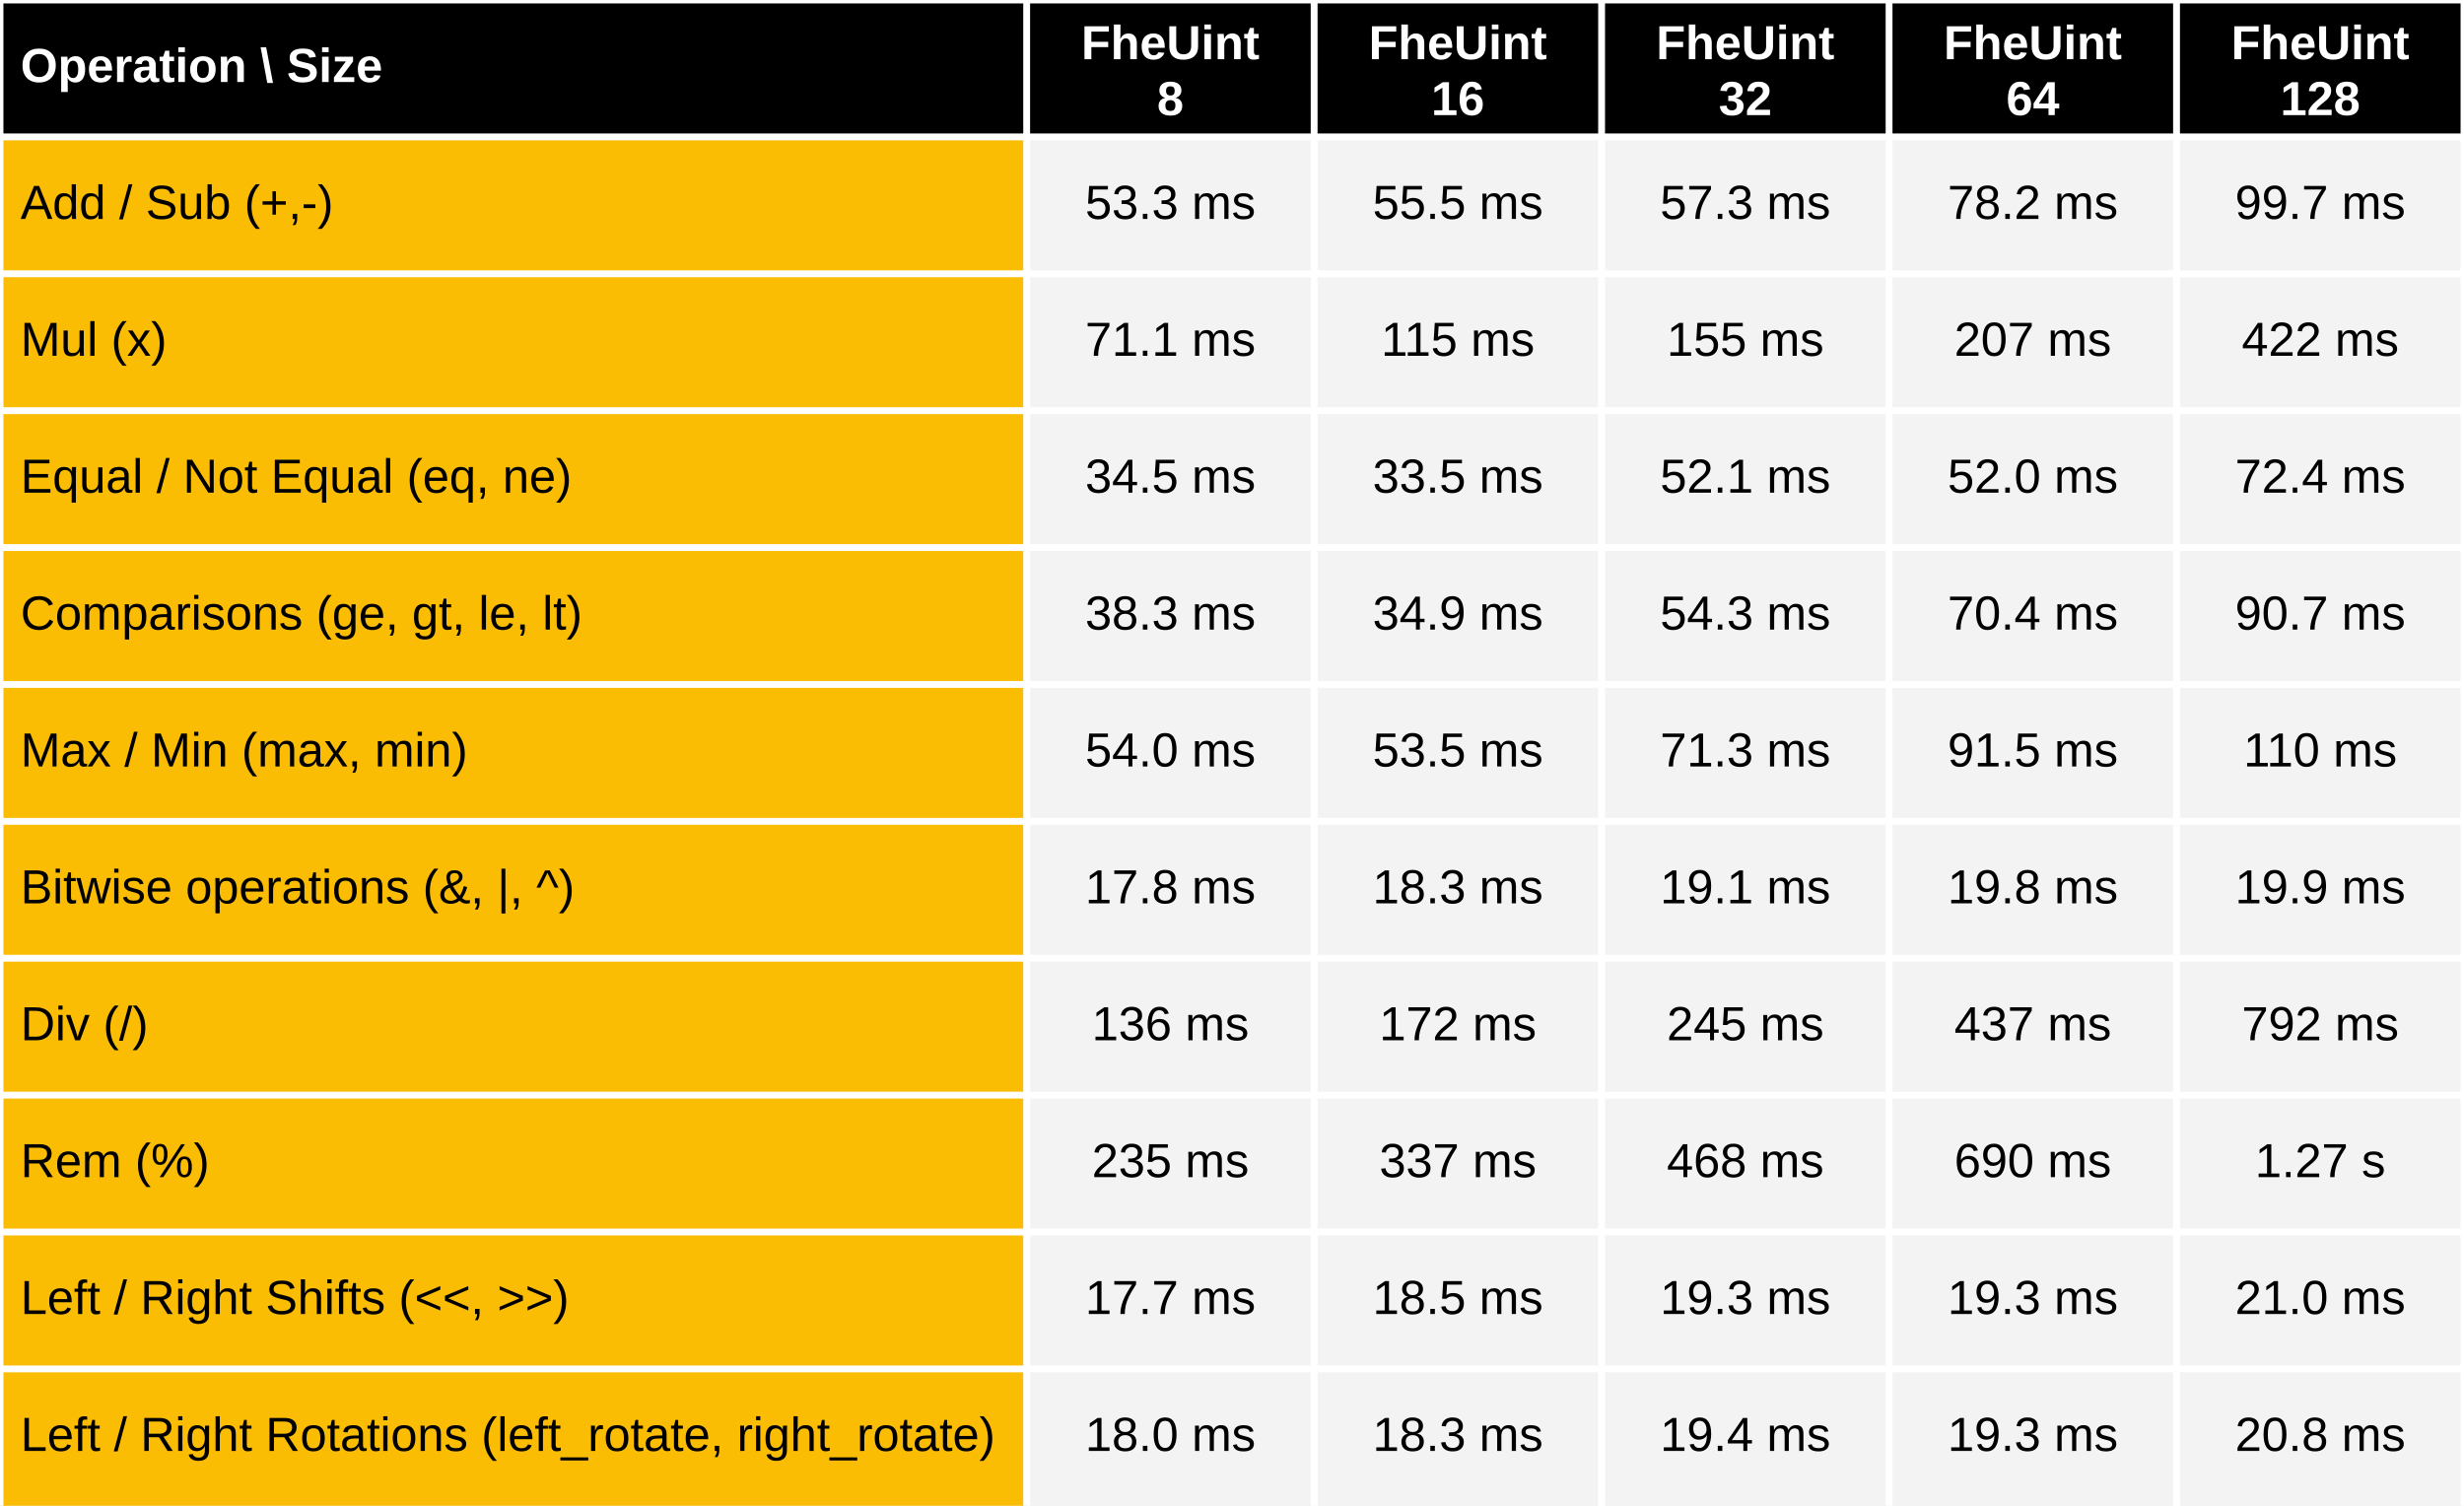
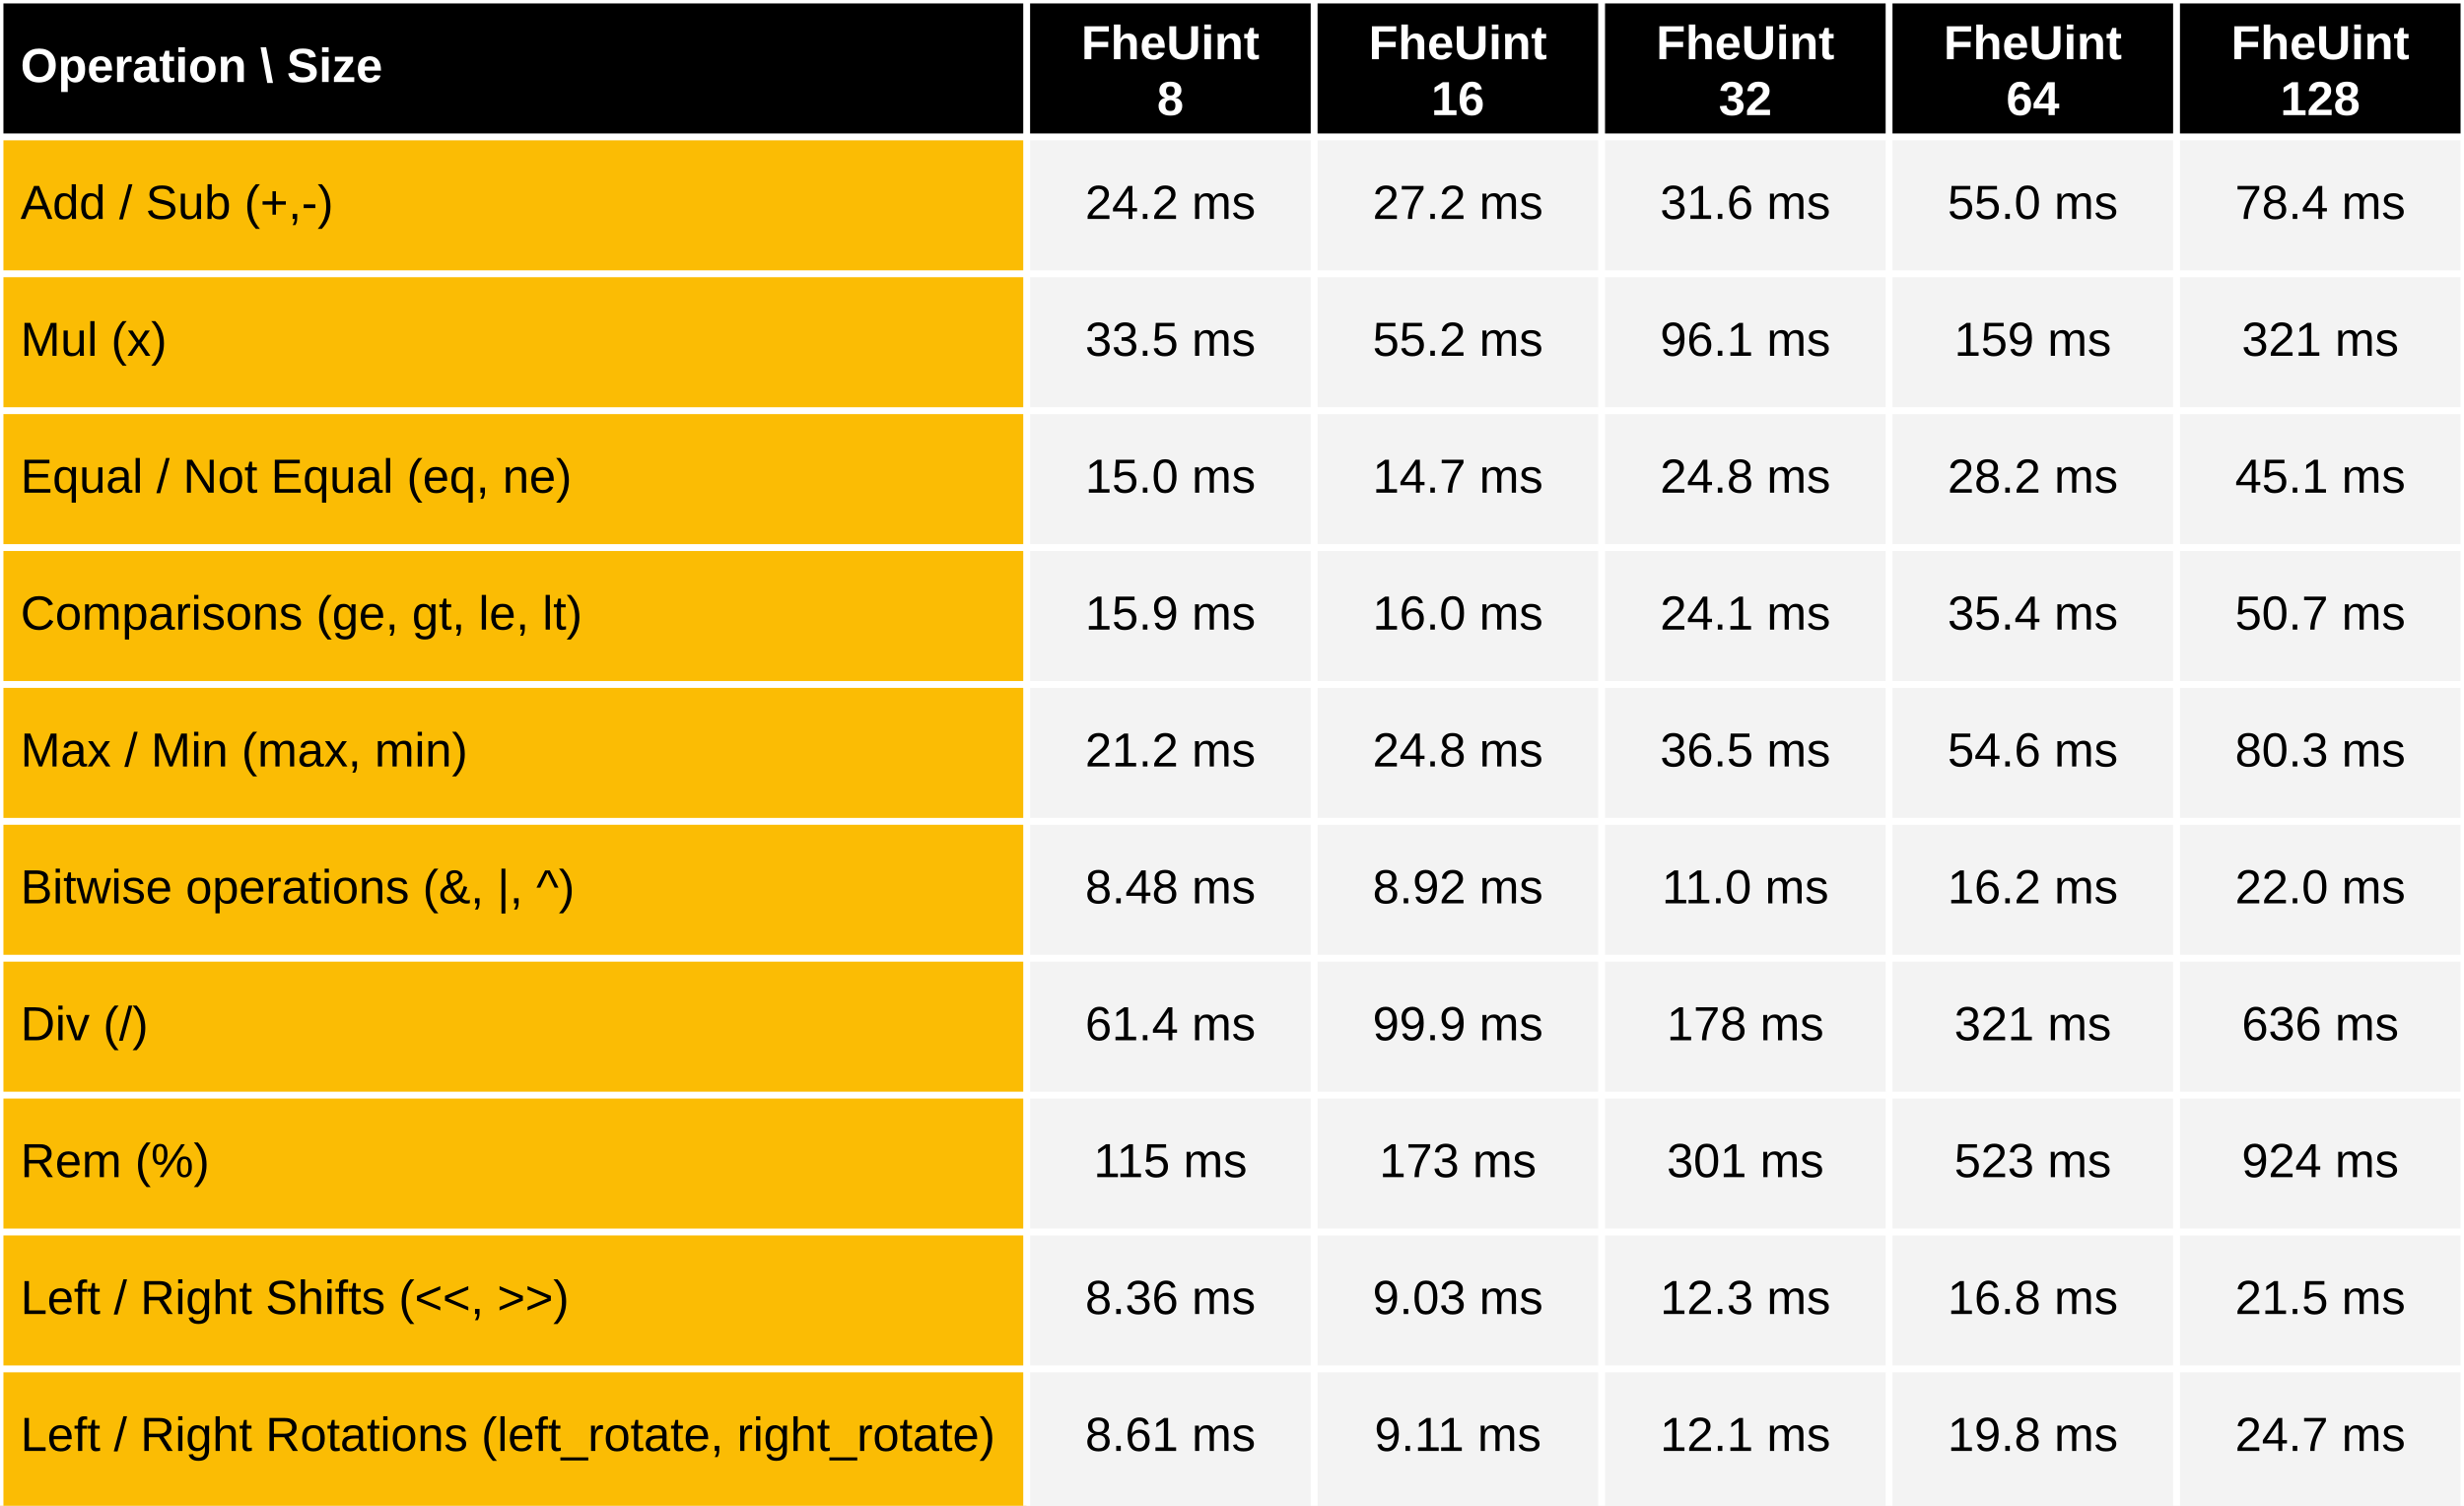
<svg xmlns="http://www.w3.org/2000/svg" viewBox="0 0 720 440" preserveAspectRatio="meet" width="100%" height="440">
  <rect x="0" y="0" width="720" height="40" fill="black" />
  <text dominant-baseline="middle" text-anchor="start" font-family="Arial" font-size="14" font-weight="bold" fill="white" x="6" y="20.0">Operation \ Size</text>
  <text dominant-baseline="middle" text-anchor="middle" font-family="Arial" font-size="14" font-weight="bold" fill="white" x="342.0" y="13.333">FheUint</text>
  <text dominant-baseline="middle" text-anchor="middle" font-family="Arial" font-size="14" font-weight="bold" fill="white" x="342.0" y="29.667">8</text>
  <text dominant-baseline="middle" text-anchor="middle" font-family="Arial" font-size="14" font-weight="bold" fill="white" x="426.0" y="13.333">FheUint</text>
  <text dominant-baseline="middle" text-anchor="middle" font-family="Arial" font-size="14" font-weight="bold" fill="white" x="426.0" y="29.667">16</text>
  <text dominant-baseline="middle" text-anchor="middle" font-family="Arial" font-size="14" font-weight="bold" fill="white" x="510.0" y="13.333">FheUint</text>
  <text dominant-baseline="middle" text-anchor="middle" font-family="Arial" font-size="14" font-weight="bold" fill="white" x="510.0" y="29.667">32</text>
  <text dominant-baseline="middle" text-anchor="middle" font-family="Arial" font-size="14" font-weight="bold" fill="white" x="594.0" y="13.333">FheUint</text>
  <text dominant-baseline="middle" text-anchor="middle" font-family="Arial" font-size="14" font-weight="bold" fill="white" x="594.0" y="29.667">64</text>
  <text dominant-baseline="middle" text-anchor="middle" font-family="Arial" font-size="14" font-weight="bold" fill="white" x="678.0" y="13.333">FheUint</text>
  <text dominant-baseline="middle" text-anchor="middle" font-family="Arial" font-size="14" font-weight="bold" fill="white" x="678.0" y="29.667">128</text>
  <rect x="0" y="40" width="300" height="400" fill="#fbbc04" />
  <rect x="300" y="40" width="420" height="400" fill="#f3f3f3" />
  <text dominant-baseline="middle" text-anchor="start" font-family="Arial" font-size="14" font-weight="normal" fill="black" x="6" y="60.0">Add / Sub (+,-)</text>
-   <text dominant-baseline="middle" text-anchor="middle" font-family="Arial" font-size="14" font-weight="normal" fill="black" x="342.0" y="60.0">53.3 ms</text>
-   <text dominant-baseline="middle" text-anchor="middle" font-family="Arial" font-size="14" font-weight="normal" fill="black" x="426.0" y="60.0">55.5 ms</text>
-   <text dominant-baseline="middle" text-anchor="middle" font-family="Arial" font-size="14" font-weight="normal" fill="black" x="510.0" y="60.0">57.3 ms</text>
-   <text dominant-baseline="middle" text-anchor="middle" font-family="Arial" font-size="14" font-weight="normal" fill="black" x="594.0" y="60.0">78.2 ms</text>
-   <text dominant-baseline="middle" text-anchor="middle" font-family="Arial" font-size="14" font-weight="normal" fill="black" x="678.0" y="60.0">99.7 ms</text>
+   <text dominant-baseline="middle" text-anchor="middle" font-family="Arial" font-size="14" font-weight="normal" fill="black" x="342.0" y="60.0">24.2 ms</text>
+   <text dominant-baseline="middle" text-anchor="middle" font-family="Arial" font-size="14" font-weight="normal" fill="black" x="426.0" y="60.0">27.2 ms</text>
+   <text dominant-baseline="middle" text-anchor="middle" font-family="Arial" font-size="14" font-weight="normal" fill="black" x="510.0" y="60.0">31.6 ms</text>
+   <text dominant-baseline="middle" text-anchor="middle" font-family="Arial" font-size="14" font-weight="normal" fill="black" x="594.0" y="60.0">55.0 ms</text>
+   <text dominant-baseline="middle" text-anchor="middle" font-family="Arial" font-size="14" font-weight="normal" fill="black" x="678.0" y="60.0">78.4 ms</text>
  <text dominant-baseline="middle" text-anchor="start" font-family="Arial" font-size="14" font-weight="normal" fill="black" x="6" y="100.0">Mul (x)</text>
-   <text dominant-baseline="middle" text-anchor="middle" font-family="Arial" font-size="14" font-weight="normal" fill="black" x="342.0" y="100.0">71.1 ms</text>
-   <text dominant-baseline="middle" text-anchor="middle" font-family="Arial" font-size="14" font-weight="normal" fill="black" x="426.0" y="100.0">115 ms</text>
-   <text dominant-baseline="middle" text-anchor="middle" font-family="Arial" font-size="14" font-weight="normal" fill="black" x="510.0" y="100.0">155 ms</text>
-   <text dominant-baseline="middle" text-anchor="middle" font-family="Arial" font-size="14" font-weight="normal" fill="black" x="594.0" y="100.0">207 ms</text>
-   <text dominant-baseline="middle" text-anchor="middle" font-family="Arial" font-size="14" font-weight="normal" fill="black" x="678.0" y="100.0">422 ms</text>
+   <text dominant-baseline="middle" text-anchor="middle" font-family="Arial" font-size="14" font-weight="normal" fill="black" x="342.0" y="100.0">33.5 ms</text>
+   <text dominant-baseline="middle" text-anchor="middle" font-family="Arial" font-size="14" font-weight="normal" fill="black" x="426.0" y="100.0">55.2 ms</text>
+   <text dominant-baseline="middle" text-anchor="middle" font-family="Arial" font-size="14" font-weight="normal" fill="black" x="510.0" y="100.0">96.1 ms</text>
+   <text dominant-baseline="middle" text-anchor="middle" font-family="Arial" font-size="14" font-weight="normal" fill="black" x="594.0" y="100.0">159 ms</text>
+   <text dominant-baseline="middle" text-anchor="middle" font-family="Arial" font-size="14" font-weight="normal" fill="black" x="678.0" y="100.0">321 ms</text>
  <text dominant-baseline="middle" text-anchor="start" font-family="Arial" font-size="14" font-weight="normal" fill="black" x="6" y="140.0">Equal / Not Equal (eq, ne)</text>
-   <text dominant-baseline="middle" text-anchor="middle" font-family="Arial" font-size="14" font-weight="normal" fill="black" x="342.0" y="140.0">34.5 ms</text>
-   <text dominant-baseline="middle" text-anchor="middle" font-family="Arial" font-size="14" font-weight="normal" fill="black" x="426.0" y="140.0">33.5 ms</text>
-   <text dominant-baseline="middle" text-anchor="middle" font-family="Arial" font-size="14" font-weight="normal" fill="black" x="510.0" y="140.0">52.1 ms</text>
-   <text dominant-baseline="middle" text-anchor="middle" font-family="Arial" font-size="14" font-weight="normal" fill="black" x="594.0" y="140.0">52.0 ms</text>
-   <text dominant-baseline="middle" text-anchor="middle" font-family="Arial" font-size="14" font-weight="normal" fill="black" x="678.0" y="140.0">72.4 ms</text>
+   <text dominant-baseline="middle" text-anchor="middle" font-family="Arial" font-size="14" font-weight="normal" fill="black" x="342.0" y="140.0">15.0 ms</text>
+   <text dominant-baseline="middle" text-anchor="middle" font-family="Arial" font-size="14" font-weight="normal" fill="black" x="426.0" y="140.0">14.7 ms</text>
+   <text dominant-baseline="middle" text-anchor="middle" font-family="Arial" font-size="14" font-weight="normal" fill="black" x="510.0" y="140.0">24.8 ms</text>
+   <text dominant-baseline="middle" text-anchor="middle" font-family="Arial" font-size="14" font-weight="normal" fill="black" x="594.0" y="140.0">28.2 ms</text>
+   <text dominant-baseline="middle" text-anchor="middle" font-family="Arial" font-size="14" font-weight="normal" fill="black" x="678.0" y="140.0">45.1 ms</text>
  <text dominant-baseline="middle" text-anchor="start" font-family="Arial" font-size="14" font-weight="normal" fill="black" x="6" y="180.0">Comparisons (ge, gt, le, lt)</text>
-   <text dominant-baseline="middle" text-anchor="middle" font-family="Arial" font-size="14" font-weight="normal" fill="black" x="342.0" y="180.0">38.3 ms</text>
-   <text dominant-baseline="middle" text-anchor="middle" font-family="Arial" font-size="14" font-weight="normal" fill="black" x="426.0" y="180.0">34.9 ms</text>
-   <text dominant-baseline="middle" text-anchor="middle" font-family="Arial" font-size="14" font-weight="normal" fill="black" x="510.0" y="180.0">54.3 ms</text>
-   <text dominant-baseline="middle" text-anchor="middle" font-family="Arial" font-size="14" font-weight="normal" fill="black" x="594.0" y="180.0">70.4 ms</text>
-   <text dominant-baseline="middle" text-anchor="middle" font-family="Arial" font-size="14" font-weight="normal" fill="black" x="678.0" y="180.0">90.7 ms</text>
+   <text dominant-baseline="middle" text-anchor="middle" font-family="Arial" font-size="14" font-weight="normal" fill="black" x="342.0" y="180.0">15.9 ms</text>
+   <text dominant-baseline="middle" text-anchor="middle" font-family="Arial" font-size="14" font-weight="normal" fill="black" x="426.0" y="180.0">16.0 ms</text>
+   <text dominant-baseline="middle" text-anchor="middle" font-family="Arial" font-size="14" font-weight="normal" fill="black" x="510.0" y="180.0">24.1 ms</text>
+   <text dominant-baseline="middle" text-anchor="middle" font-family="Arial" font-size="14" font-weight="normal" fill="black" x="594.0" y="180.0">35.4 ms</text>
+   <text dominant-baseline="middle" text-anchor="middle" font-family="Arial" font-size="14" font-weight="normal" fill="black" x="678.0" y="180.0">50.7 ms</text>
  <text dominant-baseline="middle" text-anchor="start" font-family="Arial" font-size="14" font-weight="normal" fill="black" x="6" y="220.0">Max / Min (max, min)</text>
-   <text dominant-baseline="middle" text-anchor="middle" font-family="Arial" font-size="14" font-weight="normal" fill="black" x="342.0" y="220.0">54.0 ms</text>
-   <text dominant-baseline="middle" text-anchor="middle" font-family="Arial" font-size="14" font-weight="normal" fill="black" x="426.0" y="220.0">53.5 ms</text>
-   <text dominant-baseline="middle" text-anchor="middle" font-family="Arial" font-size="14" font-weight="normal" fill="black" x="510.0" y="220.0">71.3 ms</text>
-   <text dominant-baseline="middle" text-anchor="middle" font-family="Arial" font-size="14" font-weight="normal" fill="black" x="594.0" y="220.0">91.5 ms</text>
-   <text dominant-baseline="middle" text-anchor="middle" font-family="Arial" font-size="14" font-weight="normal" fill="black" x="678.0" y="220.0">110 ms</text>
+   <text dominant-baseline="middle" text-anchor="middle" font-family="Arial" font-size="14" font-weight="normal" fill="black" x="342.0" y="220.0">21.2 ms</text>
+   <text dominant-baseline="middle" text-anchor="middle" font-family="Arial" font-size="14" font-weight="normal" fill="black" x="426.0" y="220.0">24.8 ms</text>
+   <text dominant-baseline="middle" text-anchor="middle" font-family="Arial" font-size="14" font-weight="normal" fill="black" x="510.0" y="220.0">36.5 ms</text>
+   <text dominant-baseline="middle" text-anchor="middle" font-family="Arial" font-size="14" font-weight="normal" fill="black" x="594.0" y="220.0">54.6 ms</text>
+   <text dominant-baseline="middle" text-anchor="middle" font-family="Arial" font-size="14" font-weight="normal" fill="black" x="678.0" y="220.0">80.3 ms</text>
  <text dominant-baseline="middle" text-anchor="start" font-family="Arial" font-size="14" font-weight="normal" fill="black" x="6" y="260.0">Bitwise operations (&amp;, |, ^)</text>
-   <text dominant-baseline="middle" text-anchor="middle" font-family="Arial" font-size="14" font-weight="normal" fill="black" x="342.0" y="260.0">17.8 ms</text>
-   <text dominant-baseline="middle" text-anchor="middle" font-family="Arial" font-size="14" font-weight="normal" fill="black" x="426.0" y="260.0">18.3 ms</text>
-   <text dominant-baseline="middle" text-anchor="middle" font-family="Arial" font-size="14" font-weight="normal" fill="black" x="510.0" y="260.0">19.1 ms</text>
-   <text dominant-baseline="middle" text-anchor="middle" font-family="Arial" font-size="14" font-weight="normal" fill="black" x="594.0" y="260.0">19.8 ms</text>
-   <text dominant-baseline="middle" text-anchor="middle" font-family="Arial" font-size="14" font-weight="normal" fill="black" x="678.0" y="260.0">19.9 ms</text>
+   <text dominant-baseline="middle" text-anchor="middle" font-family="Arial" font-size="14" font-weight="normal" fill="black" x="342.0" y="260.0">8.48 ms</text>
+   <text dominant-baseline="middle" text-anchor="middle" font-family="Arial" font-size="14" font-weight="normal" fill="black" x="426.0" y="260.0">8.92 ms</text>
+   <text dominant-baseline="middle" text-anchor="middle" font-family="Arial" font-size="14" font-weight="normal" fill="black" x="510.0" y="260.0">11.0 ms</text>
+   <text dominant-baseline="middle" text-anchor="middle" font-family="Arial" font-size="14" font-weight="normal" fill="black" x="594.0" y="260.0">16.2 ms</text>
+   <text dominant-baseline="middle" text-anchor="middle" font-family="Arial" font-size="14" font-weight="normal" fill="black" x="678.0" y="260.0">22.0 ms</text>
  <text dominant-baseline="middle" text-anchor="start" font-family="Arial" font-size="14" font-weight="normal" fill="black" x="6" y="300.0">Div  (/)</text>
-   <text dominant-baseline="middle" text-anchor="middle" font-family="Arial" font-size="14" font-weight="normal" fill="black" x="342.0" y="300.0">136 ms</text>
-   <text dominant-baseline="middle" text-anchor="middle" font-family="Arial" font-size="14" font-weight="normal" fill="black" x="426.0" y="300.0">172 ms</text>
-   <text dominant-baseline="middle" text-anchor="middle" font-family="Arial" font-size="14" font-weight="normal" fill="black" x="510.0" y="300.0">245 ms</text>
-   <text dominant-baseline="middle" text-anchor="middle" font-family="Arial" font-size="14" font-weight="normal" fill="black" x="594.0" y="300.0">437 ms</text>
-   <text dominant-baseline="middle" text-anchor="middle" font-family="Arial" font-size="14" font-weight="normal" fill="black" x="678.0" y="300.0">792 ms</text>
+   <text dominant-baseline="middle" text-anchor="middle" font-family="Arial" font-size="14" font-weight="normal" fill="black" x="342.0" y="300.0">61.4 ms</text>
+   <text dominant-baseline="middle" text-anchor="middle" font-family="Arial" font-size="14" font-weight="normal" fill="black" x="426.0" y="300.0">99.9 ms</text>
+   <text dominant-baseline="middle" text-anchor="middle" font-family="Arial" font-size="14" font-weight="normal" fill="black" x="510.0" y="300.0">178 ms</text>
+   <text dominant-baseline="middle" text-anchor="middle" font-family="Arial" font-size="14" font-weight="normal" fill="black" x="594.0" y="300.0">321 ms</text>
+   <text dominant-baseline="middle" text-anchor="middle" font-family="Arial" font-size="14" font-weight="normal" fill="black" x="678.0" y="300.0">636 ms</text>
  <text dominant-baseline="middle" text-anchor="start" font-family="Arial" font-size="14" font-weight="normal" fill="black" x="6" y="340.0">Rem  (%)</text>
-   <text dominant-baseline="middle" text-anchor="middle" font-family="Arial" font-size="14" font-weight="normal" fill="black" x="342.0" y="340.0">235 ms</text>
-   <text dominant-baseline="middle" text-anchor="middle" font-family="Arial" font-size="14" font-weight="normal" fill="black" x="426.0" y="340.0">337 ms</text>
-   <text dominant-baseline="middle" text-anchor="middle" font-family="Arial" font-size="14" font-weight="normal" fill="black" x="510.0" y="340.0">468 ms</text>
-   <text dominant-baseline="middle" text-anchor="middle" font-family="Arial" font-size="14" font-weight="normal" fill="black" x="594.0" y="340.0">690 ms</text>
-   <text dominant-baseline="middle" text-anchor="middle" font-family="Arial" font-size="14" font-weight="normal" fill="black" x="678.0" y="340.0">1.27 s</text>
+   <text dominant-baseline="middle" text-anchor="middle" font-family="Arial" font-size="14" font-weight="normal" fill="black" x="342.0" y="340.0">115 ms</text>
+   <text dominant-baseline="middle" text-anchor="middle" font-family="Arial" font-size="14" font-weight="normal" fill="black" x="426.0" y="340.0">173 ms</text>
+   <text dominant-baseline="middle" text-anchor="middle" font-family="Arial" font-size="14" font-weight="normal" fill="black" x="510.0" y="340.0">301 ms</text>
+   <text dominant-baseline="middle" text-anchor="middle" font-family="Arial" font-size="14" font-weight="normal" fill="black" x="594.0" y="340.0">523 ms</text>
+   <text dominant-baseline="middle" text-anchor="middle" font-family="Arial" font-size="14" font-weight="normal" fill="black" x="678.0" y="340.0">924 ms</text>
  <text dominant-baseline="middle" text-anchor="start" font-family="Arial" font-size="14" font-weight="normal" fill="black" x="6" y="380.0">Left / Right Shifts (&lt;&lt;, &gt;&gt;)</text>
-   <text dominant-baseline="middle" text-anchor="middle" font-family="Arial" font-size="14" font-weight="normal" fill="black" x="342.0" y="380.0">17.7 ms</text>
-   <text dominant-baseline="middle" text-anchor="middle" font-family="Arial" font-size="14" font-weight="normal" fill="black" x="426.0" y="380.0">18.5 ms</text>
-   <text dominant-baseline="middle" text-anchor="middle" font-family="Arial" font-size="14" font-weight="normal" fill="black" x="510.0" y="380.0">19.3 ms</text>
-   <text dominant-baseline="middle" text-anchor="middle" font-family="Arial" font-size="14" font-weight="normal" fill="black" x="594.0" y="380.0">19.3 ms</text>
-   <text dominant-baseline="middle" text-anchor="middle" font-family="Arial" font-size="14" font-weight="normal" fill="black" x="678.0" y="380.0">21.0 ms</text>
+   <text dominant-baseline="middle" text-anchor="middle" font-family="Arial" font-size="14" font-weight="normal" fill="black" x="342.0" y="380.0">8.36 ms</text>
+   <text dominant-baseline="middle" text-anchor="middle" font-family="Arial" font-size="14" font-weight="normal" fill="black" x="426.0" y="380.0">9.03 ms</text>
+   <text dominant-baseline="middle" text-anchor="middle" font-family="Arial" font-size="14" font-weight="normal" fill="black" x="510.0" y="380.0">12.3 ms</text>
+   <text dominant-baseline="middle" text-anchor="middle" font-family="Arial" font-size="14" font-weight="normal" fill="black" x="594.0" y="380.0">16.8 ms</text>
+   <text dominant-baseline="middle" text-anchor="middle" font-family="Arial" font-size="14" font-weight="normal" fill="black" x="678.0" y="380.0">21.5 ms</text>
  <text dominant-baseline="middle" text-anchor="start" font-family="Arial" font-size="14" font-weight="normal" fill="black" x="6" y="420.0">Left / Right Rotations (left_rotate, right_rotate)</text>
-   <text dominant-baseline="middle" text-anchor="middle" font-family="Arial" font-size="14" font-weight="normal" fill="black" x="342.0" y="420.0">18.0 ms</text>
-   <text dominant-baseline="middle" text-anchor="middle" font-family="Arial" font-size="14" font-weight="normal" fill="black" x="426.0" y="420.0">18.3 ms</text>
-   <text dominant-baseline="middle" text-anchor="middle" font-family="Arial" font-size="14" font-weight="normal" fill="black" x="510.0" y="420.0">19.4 ms</text>
-   <text dominant-baseline="middle" text-anchor="middle" font-family="Arial" font-size="14" font-weight="normal" fill="black" x="594.0" y="420.0">19.3 ms</text>
-   <text dominant-baseline="middle" text-anchor="middle" font-family="Arial" font-size="14" font-weight="normal" fill="black" x="678.0" y="420.0">20.8 ms</text>
+   <text dominant-baseline="middle" text-anchor="middle" font-family="Arial" font-size="14" font-weight="normal" fill="black" x="342.0" y="420.0">8.61 ms</text>
+   <text dominant-baseline="middle" text-anchor="middle" font-family="Arial" font-size="14" font-weight="normal" fill="black" x="426.0" y="420.0">9.11 ms</text>
+   <text dominant-baseline="middle" text-anchor="middle" font-family="Arial" font-size="14" font-weight="normal" fill="black" x="510.0" y="420.0">12.1 ms</text>
+   <text dominant-baseline="middle" text-anchor="middle" font-family="Arial" font-size="14" font-weight="normal" fill="black" x="594.0" y="420.0">19.8 ms</text>
+   <text dominant-baseline="middle" text-anchor="middle" font-family="Arial" font-size="14" font-weight="normal" fill="black" x="678.0" y="420.0">24.7 ms</text>
  <line stroke="white" stroke-width="2" x1="0" y1="0" x2="720" y2="0" />
  <line stroke="white" stroke-width="2" x1="0" y1="40" x2="720" y2="40" />
  <line stroke="white" stroke-width="2" x1="0" y1="80" x2="720" y2="80" />
  <line stroke="white" stroke-width="2" x1="0" y1="120" x2="720" y2="120" />
  <line stroke="white" stroke-width="2" x1="0" y1="160" x2="720" y2="160" />
  <line stroke="white" stroke-width="2" x1="0" y1="200" x2="720" y2="200" />
  <line stroke="white" stroke-width="2" x1="0" y1="240" x2="720" y2="240" />
  <line stroke="white" stroke-width="2" x1="0" y1="280" x2="720" y2="280" />
  <line stroke="white" stroke-width="2" x1="0" y1="320" x2="720" y2="320" />
  <line stroke="white" stroke-width="2" x1="0" y1="360" x2="720" y2="360" />
  <line stroke="white" stroke-width="2" x1="0" y1="400" x2="720" y2="400" />
  <line stroke="white" stroke-width="2" x1="0" y1="0" x2="0" y2="440" />
  <line stroke="white" stroke-width="2" x1="300.0" y1="0" x2="300.0" y2="440" />
  <line stroke="white" stroke-width="2" x1="384.0" y1="0" x2="384.0" y2="440" />
  <line stroke="white" stroke-width="2" x1="468.0" y1="0" x2="468.0" y2="440" />
  <line stroke="white" stroke-width="2" x1="552.0" y1="0" x2="552.0" y2="440" />
  <line stroke="white" stroke-width="2" x1="636.0" y1="0" x2="636.0" y2="440" />
  <line stroke="white" stroke-width="2" x1="720.0" y1="0" x2="720.0" y2="440" />
</svg>
